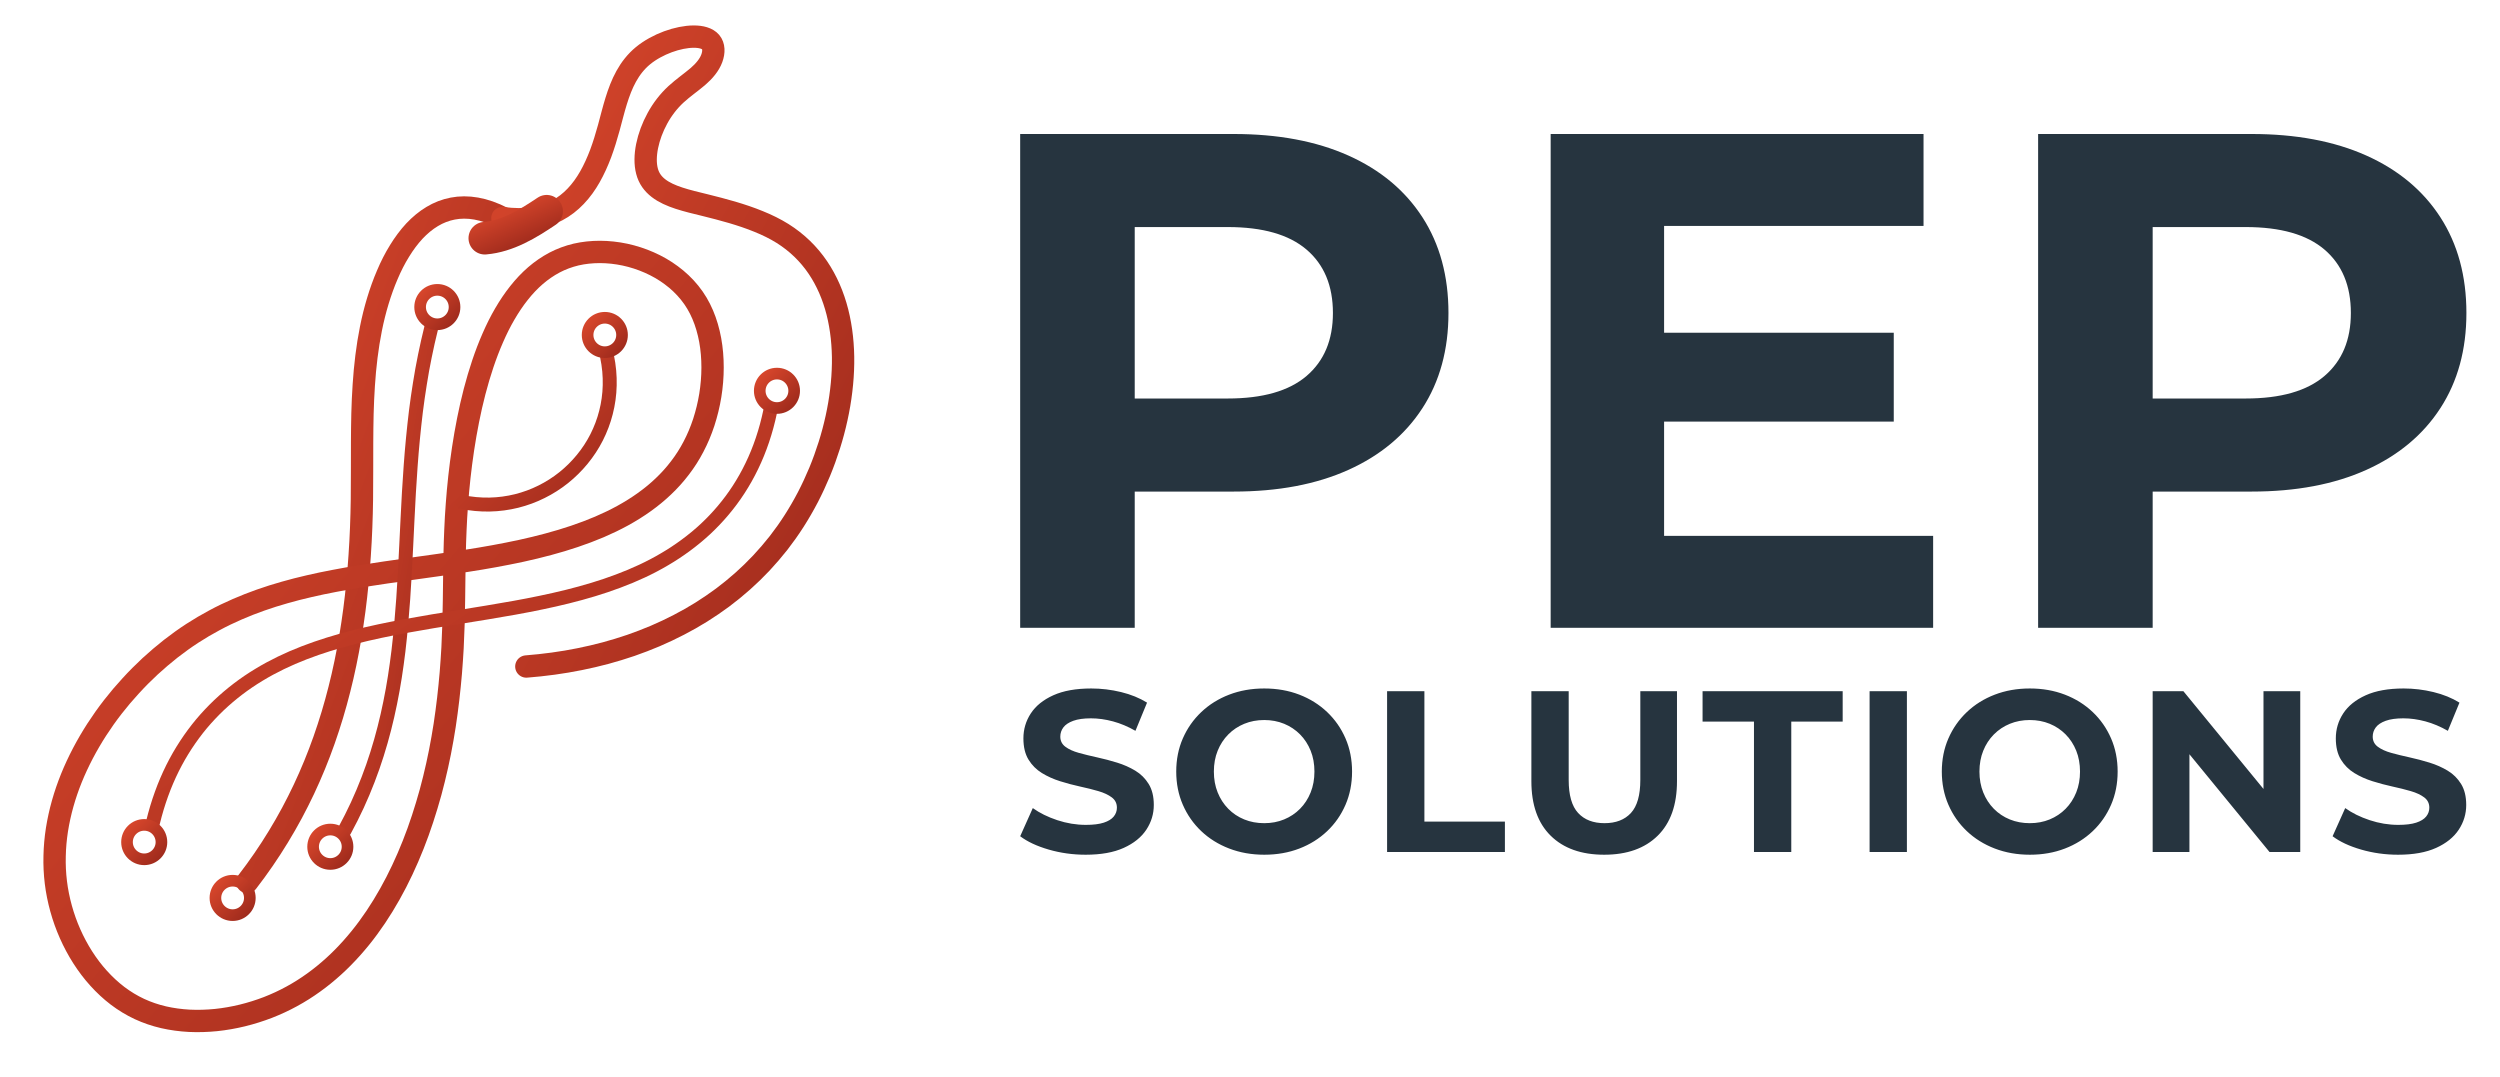
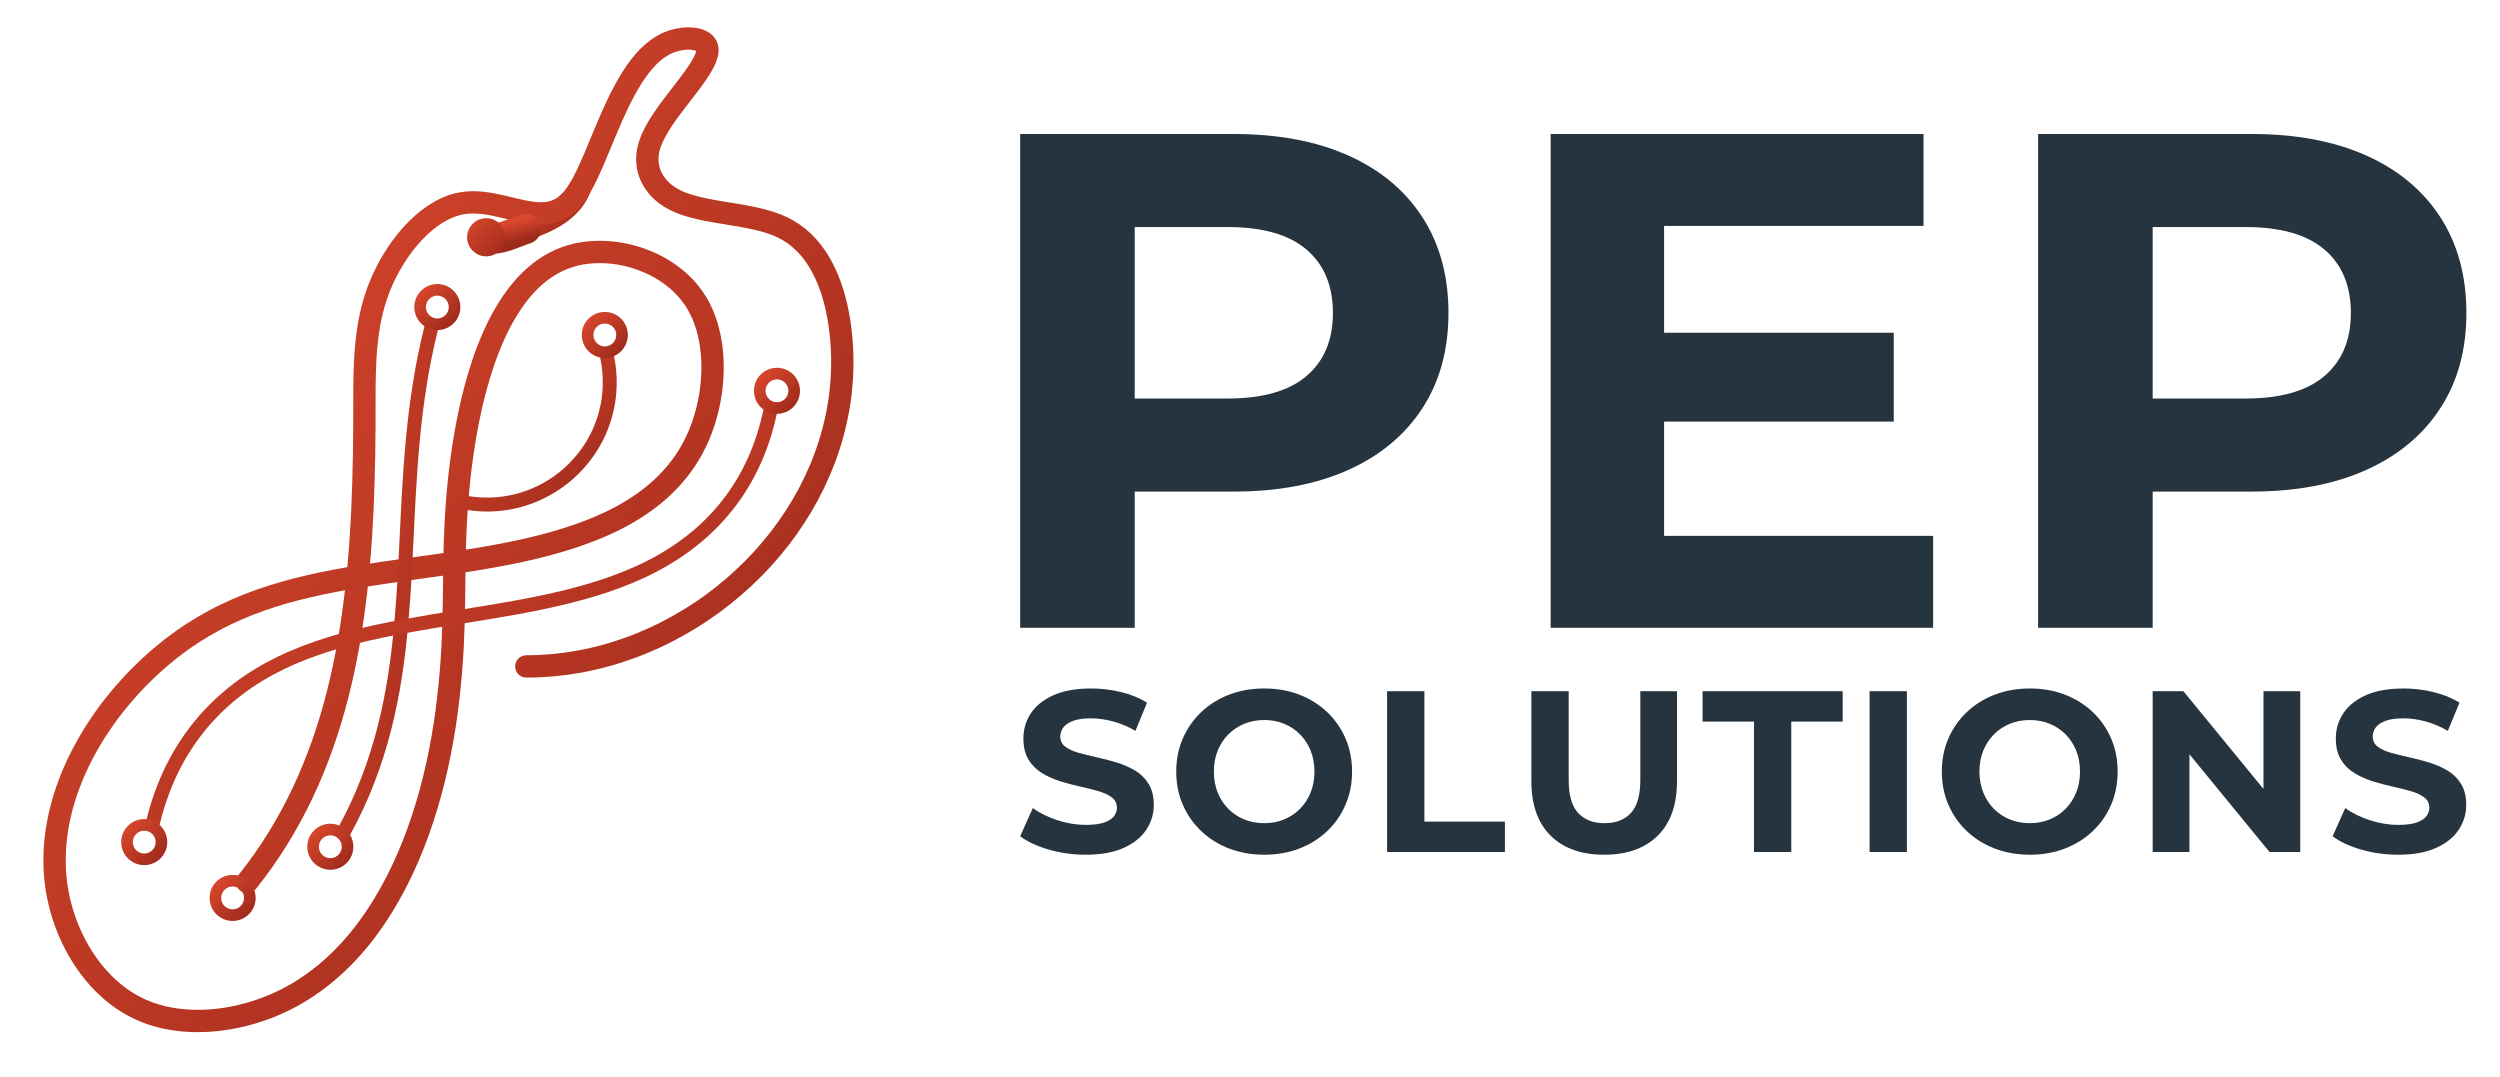
<svg xmlns="http://www.w3.org/2000/svg" viewBox="0 0 446 192" fill="none" stroke-linecap="round" stroke-linejoin="round">
  <defs>
    <linearGradient id="g" x1="0" y1="0" x2="1" y2="1">
      <stop offset="0" stop-color="#D9472C" />
      <stop offset="1" stop-color="#9E2A1C" />
    </linearGradient>
  </defs>
  <g transform="translate(0 0) scale(0.83)">
    <g stroke="url(#g)" stroke-width="4.8" data-spesse="1">
-       <path d="M108.04 46.83 C106.04 45.8 104.15 45.15 102.36 44.83 C100.57 44.51 98.89 44.53 97.32 44.83 C95.74 45.13 94.27 45.71 92.89 46.54 C91.52 47.36 90.25 48.42 89.08 49.66 C87.92 50.91 86.85 52.35 85.88 53.93 C84.9 55.51 84.03 57.22 83.26 59.04 C82.48 60.85 81.8 62.75 81.21 64.7 C80.62 66.65 80.13 68.64 79.73 70.64 C79.33 72.63 79.01 74.65 78.76 76.67 C78.51 78.7 78.32 80.73 78.19 82.78 C78.05 84.82 77.97 86.87 77.91 88.92 C77.86 90.97 77.84 93.03 77.83 95.08 C77.82 97.13 77.82 99.18 77.82 101.23 C77.82 103.27 77.81 105.31 77.79 107.34 C77.76 109.37 77.71 111.38 77.63 113.39 C77.55 115.39 77.45 117.39 77.31 119.37 C77.18 121.35 77.02 123.32 76.83 125.28 C76.64 127.24 76.42 129.18 76.17 131.11 C75.91 133.04 75.63 134.96 75.31 136.87 C74.99 138.78 74.63 140.67 74.24 142.55 C73.85 144.43 73.42 146.29 72.95 148.14 C72.48 149.99 71.98 151.83 71.43 153.65 C70.88 155.47 70.29 157.28 69.66 159.07 C69.03 160.86 68.35 162.64 67.63 164.4 C66.91 166.16 66.14 167.9 65.33 169.63 C64.51 171.36 63.65 173.07 62.74 174.77 C61.83 176.46 60.87 178.14 59.85 179.81 C58.84 181.47 57.78 183.11 56.66 184.74 C55.54 186.37 54.37 187.98 53.14 189.57" />
-       <path d="M107.99 46.87 C110.42 47.2 112.59 47.2 114.53 46.91 C116.48 46.63 118.19 46.06 119.72 45.25 C121.24 44.45 122.57 43.41 123.74 42.18 C124.91 40.96 125.92 39.55 126.8 38 C127.68 36.45 128.44 34.76 129.11 32.99 C129.77 31.21 130.34 29.35 130.86 27.45 C131.38 25.55 131.85 23.62 132.43 21.74 C133.01 19.87 133.68 18.06 134.6 16.4 C135.52 14.74 136.68 13.23 138.21 11.97 C139.75 10.71 141.64 9.69 143.56 8.98 C145.48 8.27 147.43 7.88 149.07 7.87 C150.71 7.86 152.05 8.23 152.75 9.05 C153.45 9.88 153.5 11.18 152.99 12.55 C152.49 13.91 151.4 15.26 149.98 16.47 C148.56 17.68 146.85 18.85 145.29 20.28 C143.73 21.72 142.36 23.49 141.31 25.42 C140.25 27.35 139.49 29.42 139.09 31.39 C138.69 33.37 138.66 35.25 139.07 36.8 C139.47 38.35 140.34 39.52 141.53 40.44 C142.73 41.37 144.25 42.04 145.96 42.6 C147.67 43.16 149.56 43.61 151.5 44.08 C153.44 44.56 155.42 45.07 157.37 45.64 C159.32 46.22 161.25 46.86 163.07 47.61 C164.9 48.35 166.63 49.2 168.2 50.18 C169.76 51.16 171.17 52.27 172.43 53.49 C173.69 54.71 174.81 56.05 175.78 57.48 C176.75 58.91 177.58 60.44 178.28 62.04 C178.98 63.65 179.55 65.33 179.99 67.07 C180.43 68.82 180.75 70.62 180.95 72.47 C181.15 74.33 181.24 76.22 181.21 78.14 C181.18 80.06 181.05 82.01 180.81 83.97 C180.58 85.93 180.24 87.9 179.81 89.86 C179.38 91.83 178.86 93.78 178.25 95.71 C177.64 97.64 176.95 99.55 176.18 101.42 C175.4 103.28 174.56 105.11 173.64 106.88 C172.72 108.64 171.73 110.35 170.68 111.99 C169.63 113.63 168.52 115.19 167.35 116.7 C166.17 118.2 164.94 119.63 163.66 121 C162.37 122.37 161.03 123.67 159.64 124.91 C158.25 126.15 156.81 127.32 155.33 128.43 C153.84 129.53 152.31 130.58 150.74 131.56 C149.17 132.54 147.55 133.46 145.9 134.31 C144.25 135.17 142.56 135.96 140.84 136.7 C139.12 137.43 137.37 138.1 135.59 138.72 C133.8 139.33 131.99 139.88 130.16 140.38 C128.33 140.87 126.47 141.3 124.59 141.68 C122.71 142.06 120.82 142.38 118.9 142.64 C116.99 142.9 115.06 143.11 113.13 143.26" />
+       <path d="M124.6 40.6 C123.51 43.28 121.49 45.16 119.12 46.58 C116.75 48 114.02 48.96 111.5 49.8" />
+       <path d="M53.14 189.56 C54.35 188.04 55.51 186.5 56.62 184.93 C57.72 183.36 58.77 181.77 59.76 180.16 C60.76 178.55 61.7 176.92 62.59 175.27 C63.49 173.62 64.33 171.95 65.13 170.26 C65.92 168.57 66.67 166.86 67.37 165.14 C68.08 163.42 68.74 161.67 69.36 159.92 C69.97 158.16 70.55 156.39 71.09 154.6 C71.63 152.81 72.12 151 72.59 149.19 C73.05 147.37 73.47 145.54 73.87 143.69 C74.26 141.85 74.62 139.99 74.95 138.12 C75.28 136.25 75.57 134.37 75.84 132.48 C76.11 130.59 76.35 128.69 76.57 126.78 C76.79 124.87 76.98 122.95 77.14 121.02 C77.31 119.1 77.46 117.16 77.58 115.22 C77.71 113.27 77.82 111.32 77.91 109.37 C77.99 107.41 78.07 105.45 78.12 103.48 C78.18 101.51 78.22 99.54 78.26 97.57 C78.29 95.59 78.31 93.61 78.32 91.63 C78.33 89.65 78.33 87.67 78.33 85.68 C78.33 83.7 78.34 81.71 78.4 79.74 C78.47 77.77 78.57 75.8 78.77 73.85 C78.97 71.9 79.25 69.97 79.66 68.06 C80.07 66.15 80.6 64.26 81.3 62.4 C82 60.55 82.84 58.73 83.81 57 C84.78 55.28 85.87 53.64 87.06 52.13 C88.24 50.63 89.52 49.27 90.86 48.09 C92.2 46.91 93.6 45.92 95.04 45.17 C96.48 44.41 97.95 43.9 99.43 43.67 C100.9 43.43 102.39 43.46 103.86 43.62 C105.34 43.79 106.8 44.1 108.24 44.44 C109.68 44.78 111.09 45.14 112.45 45.42 C113.82 45.69 115.14 45.88 116.4 45.87 C117.66 45.86 118.86 45.63 119.97 45.12 C121.09 44.61 122.1 43.81 123.01 42.73 C123.93 41.66 124.75 40.33 125.54 38.8 C126.33 37.28 127.09 35.57 127.86 33.75 C128.63 31.92 129.42 29.98 130.25 28.02 C131.07 26.05 131.94 24.07 132.86 22.15 C133.79 20.24 134.77 18.39 135.84 16.7 C136.9 15.02 138.05 13.5 139.3 12.23 C140.56 10.96 141.91 9.95 143.4 9.28 C144.88 8.61 146.47 8.29 147.88 8.27 C149.29 8.26 150.52 8.56 151.27 9.14 C152.02 9.72 152.22 10.59 151.94 11.69 C151.65 12.79 150.93 14.11 149.94 15.58 C148.96 17.05 147.71 18.66 146.4 20.35 C145.1 22.03 143.73 23.79 142.54 25.56 C141.35 27.33 140.33 29.12 139.73 30.85 C139.13 32.59 138.99 34.28 139.28 35.85 C139.58 37.42 140.29 38.86 141.33 40.1 C142.36 41.33 143.71 42.34 145.28 43.1 C146.86 43.85 148.65 44.39 150.56 44.82 C152.47 45.25 154.5 45.58 156.54 45.91 C158.58 46.24 160.64 46.57 162.6 47.03 C164.57 47.48 166.46 48.05 168.15 48.86 C169.84 49.66 171.33 50.72 172.64 51.97 C173.95 53.22 175.08 54.66 176.04 56.26 C177 57.85 177.8 59.58 178.46 61.41 C179.12 63.23 179.63 65.15 180.02 67.1 C180.41 69.06 180.68 71.05 180.85 73.02 C181.01 75 181.07 76.96 181.04 78.91 C181 80.85 180.86 82.78 180.64 84.69 C180.41 86.59 180.08 88.48 179.67 90.34 C179.26 92.2 178.77 94.03 178.18 95.83 C177.6 97.64 176.94 99.41 176.19 101.15 C175.45 102.89 174.63 104.6 173.74 106.27 C172.84 107.94 171.87 109.57 170.84 111.16 C169.81 112.75 168.7 114.3 167.54 115.8 C166.37 117.3 165.14 118.75 163.86 120.16 C162.57 121.56 161.23 122.92 159.83 124.22 C158.44 125.52 156.99 126.77 155.49 127.96 C154 129.15 152.46 130.28 150.87 131.35 C149.29 132.42 147.66 133.42 145.99 134.36 C144.33 135.3 142.63 136.18 140.89 136.98 C139.16 137.78 137.39 138.52 135.6 139.17 C133.81 139.83 131.99 140.42 130.15 140.92 C128.31 141.43 126.44 141.85 124.56 142.2 C122.68 142.54 120.79 142.8 118.88 142.98 C116.97 143.15 115.05 143.24 113.13 143.24" />
      <path d="M98.21 108.37 C98.35 106.49 98.52 104.54 98.74 102.55 C98.96 100.56 99.22 98.53 99.53 96.48 C99.84 94.43 100.2 92.36 100.61 90.3 C101.02 88.24 101.48 86.19 102.01 84.16 C102.54 82.14 103.12 80.15 103.77 78.22 C104.42 76.28 105.14 74.4 105.93 72.6 C106.71 70.8 107.57 69.08 108.51 67.47 C109.45 65.86 110.46 64.35 111.56 62.97 C112.65 61.59 113.83 60.34 115.1 59.24 C116.37 58.15 117.73 57.21 119.18 56.44 C120.63 55.68 122.18 55.1 123.82 54.71 C125.47 54.33 127.2 54.15 128.97 54.15 C130.74 54.16 132.54 54.35 134.32 54.73 C136.1 55.11 137.86 55.68 139.54 56.42 C141.22 57.16 142.82 58.07 144.28 59.16 C145.75 60.24 147.08 61.5 148.22 62.91 C149.37 64.33 150.31 65.91 151.04 67.63 C151.77 69.34 152.3 71.18 152.65 73.09 C153 75.01 153.16 76.99 153.16 78.99 C153.16 80.99 152.99 83.01 152.67 84.99 C152.35 86.97 151.87 88.91 151.27 90.77 C150.66 92.62 149.92 94.38 149.06 96.01 C148.21 97.65 147.23 99.17 146.14 100.59 C145.06 102.01 143.87 103.33 142.58 104.55 C141.3 105.77 139.92 106.9 138.46 107.94 C137 108.99 135.46 109.94 133.85 110.83 C132.24 111.71 130.56 112.52 128.83 113.26 C127.09 114 125.3 114.67 123.47 115.29 C121.64 115.91 119.76 116.47 117.86 116.98 C115.95 117.5 114.02 117.96 112.06 118.39 C110.11 118.81 108.14 119.2 106.16 119.56 C104.19 119.92 102.21 120.25 100.24 120.55 C98.26 120.86 96.3 121.15 94.36 121.43 C92.41 121.71 90.48 121.98 88.57 122.24 C86.65 122.51 84.76 122.77 82.88 123.05 C80.99 123.32 79.13 123.6 77.29 123.9 C75.44 124.2 73.61 124.52 71.8 124.87 C69.99 125.21 68.2 125.59 66.43 126 C64.65 126.41 62.9 126.85 61.17 127.35 C59.43 127.84 57.72 128.38 56.02 128.98 C54.33 129.58 52.65 130.23 51 130.95 C49.35 131.67 47.71 132.45 46.1 133.32 C44.49 134.18 42.9 135.11 41.33 136.13 C39.76 137.15 38.22 138.26 36.7 139.44 C35.19 140.63 33.71 141.89 32.27 143.21 C30.84 144.54 29.44 145.94 28.11 147.4 C26.77 148.85 25.48 150.37 24.26 151.94 C23.04 153.51 21.89 155.13 20.81 156.8 C19.74 158.46 18.74 160.17 17.82 161.92 C16.91 163.66 16.08 165.44 15.35 167.24 C14.62 169.05 13.99 170.88 13.47 172.73 C12.95 174.58 12.54 176.45 12.24 178.33 C11.95 180.21 11.78 182.1 11.74 183.99 C11.69 185.88 11.78 187.77 12.01 189.66 C12.24 191.55 12.62 193.43 13.13 195.28 C13.64 197.13 14.29 198.95 15.07 200.71 C15.85 202.47 16.76 204.17 17.78 205.77 C18.81 207.38 19.95 208.89 21.21 210.28 C22.46 211.66 23.82 212.93 25.28 214.04 C26.75 215.15 28.31 216.1 29.96 216.87 C31.61 217.64 33.36 218.23 35.16 218.65 C36.96 219.06 38.82 219.31 40.7 219.41 C42.59 219.5 44.51 219.44 46.42 219.25 C48.33 219.05 50.23 218.72 52.11 218.26 C53.98 217.8 55.82 217.22 57.59 216.54 C59.36 215.85 61.06 215.06 62.69 214.17 C64.33 213.28 65.89 212.29 67.39 211.21 C68.89 210.14 70.32 208.97 71.69 207.73 C73.06 206.49 74.37 205.16 75.61 203.77 C76.85 202.38 78.04 200.92 79.16 199.39 C80.28 197.87 81.34 196.29 82.34 194.65 C83.34 193.02 84.29 191.33 85.18 189.6 C86.07 187.88 86.9 186.1 87.68 184.3 C88.46 182.5 89.19 180.66 89.86 178.8 C90.53 176.94 91.15 175.05 91.72 173.15 C92.3 171.25 92.82 169.34 93.29 167.41 C93.76 165.49 94.19 163.57 94.57 161.64 C94.95 159.72 95.28 157.8 95.58 155.89 C95.87 153.98 96.12 152.09 96.34 150.21 C96.56 148.33 96.74 146.47 96.9 144.63 C97.05 142.8 97.17 140.99 97.27 139.22 C97.36 137.44 97.43 135.71 97.48 134.01 C97.53 132.3 97.56 130.63 97.58 128.98 C97.61 127.32 97.62 125.67 97.64 124.01 C97.66 122.36 97.68 120.69 97.72 119 C97.76 117.31 97.81 115.59 97.89 113.83 C97.96 112.06 98.07 110.25 98.21 108.37 Z" />
    </g>
-     <g stroke="url(#g)" stroke-width="7.0" data-linguetta="1">
-       <path d="M117.5 45.4 C115.5 46.74 113.41 48.09 111.2 49.15 C108.99 50.21 106.67 50.99 104.2 51.2" />
+     <g stroke="url(#g)" stroke-width="6.5" data-linguetta="1">
+       <path d="M113 49.2 C111.64 49.61 110.25 50.25 108.84 50.72 C107.42 51.18 105.98 51.48 104.5 51.2" />
    </g>
+     <circle cx="104.5" cy="51.0" r="4.1" fill="url(#g)" data-bulbo="1" />
    <g stroke="url(#g)" stroke-width="3.0" data-piste="1">
      <path d="M92.69 70.46 C92.19 72.48 91.73 74.49 91.33 76.49 C90.92 78.49 90.56 80.48 90.25 82.46 C89.93 84.44 89.65 86.42 89.4 88.39 C89.16 90.36 88.95 92.31 88.76 94.27 C88.57 96.22 88.41 98.17 88.27 100.1 C88.13 102.04 88 103.97 87.89 105.9 C87.78 107.82 87.68 109.74 87.59 111.65 C87.49 113.57 87.4 115.47 87.31 117.37 C87.21 119.27 87.12 121.17 87.02 123.06 C86.91 124.94 86.8 126.83 86.67 128.71 C86.54 130.59 86.39 132.46 86.22 134.33 C86.05 136.2 85.86 138.06 85.64 139.92 C85.41 141.78 85.16 143.64 84.87 145.49 C84.58 147.34 84.25 149.19 83.87 151.04 C83.5 152.88 83.08 154.72 82.61 156.56 C82.14 158.4 81.62 160.24 81.04 162.07 C80.46 163.9 79.83 165.73 79.12 167.56 C78.42 169.39 77.65 171.21 76.81 173.04 C75.97 174.86 75.05 176.68 74.06 178.5" />
      <path d="M165.55 88.39 C165.1 90.55 164.54 92.61 163.88 94.57 C163.22 96.53 162.46 98.4 161.6 100.17 C160.75 101.94 159.8 103.62 158.77 105.21 C157.74 106.8 156.62 108.3 155.43 109.71 C154.24 111.13 152.97 112.45 151.64 113.7 C150.3 114.94 148.9 116.1 147.43 117.18 C145.97 118.26 144.45 119.27 142.87 120.19 C141.3 121.12 139.68 121.97 138.01 122.75 C136.34 123.53 134.62 124.25 132.87 124.9 C131.12 125.56 129.34 126.16 127.52 126.71 C125.7 127.26 123.86 127.77 121.99 128.23 C120.12 128.7 118.22 129.12 116.31 129.52 C114.41 129.92 112.48 130.29 110.55 130.64 C108.61 130.99 106.67 131.32 104.73 131.64 C102.78 131.96 100.83 132.27 98.89 132.59 C96.94 132.9 95 133.21 93.07 133.53 C91.13 133.85 89.2 134.19 87.29 134.54 C85.38 134.89 83.48 135.26 81.6 135.66 C79.73 136.06 77.87 136.49 76.03 136.96 C74.2 137.43 72.39 137.93 70.62 138.49 C68.84 139.05 67.1 139.65 65.39 140.31 C63.68 140.97 62.01 141.69 60.38 142.48 C58.75 143.27 57.17 144.12 55.63 145.06 C54.09 145.99 52.6 147 51.17 148.09 C49.74 149.18 48.36 150.35 47.04 151.6 C45.73 152.85 44.48 154.18 43.29 155.59 C42.11 157.01 41 158.51 39.96 160.1 C38.92 161.68 37.96 163.36 37.08 165.12 C36.21 166.88 35.41 168.73 34.71 170.68 C34.01 172.62 33.4 174.65 32.88 176.78" />
      <path d="M130.48 76.62 C130.92 78.73 131.1 80.79 131.05 82.81 C131.01 84.82 130.73 86.77 130.25 88.65 C129.78 90.52 129.09 92.31 128.24 94 C127.38 95.69 126.34 97.27 125.15 98.72 C123.96 100.17 122.62 101.5 121.16 102.67 C119.69 103.84 118.1 104.86 116.4 105.7 C114.71 106.55 112.91 107.21 111.04 107.68 C109.17 108.14 107.23 108.41 105.23 108.45 C103.24 108.49 101.19 108.3 99.12 107.87" />
    </g>
    <g stroke="url(#g)" stroke-width="2.5" data-nodi="1">
      <circle cx="94" cy="66" r="3.7" />
      <circle cx="130" cy="72" r="3.7" />
      <circle cx="167" cy="84" r="3.7" />
      <circle cx="31" cy="181" r="3.7" />
      <circle cx="50" cy="193" r="3.7" />
      <circle cx="71" cy="182" r="3.7" />
    </g>
  </g>
  <g fill="#26343F">
    <path transform="translate(171.56 112.00) scale(0.12585)" d="M82.946 0.0V-700.0H385.552Q479.932 -700.0 548.113 -669.509Q616.294 -639.017 653.183 -581.931Q690.071 -524.844 690.071 -446.258Q690.071 -368.275 653.183 -311.387Q616.294 -254.499 548.113 -223.809Q479.932 -193.119 385.552 -193.119H172.915L245.331 -265.759V0.0ZM245.331 -248.207 172.915 -325.037H377.19Q451.533 -325.037 488.911 -356.993Q526.289 -388.949 526.289 -446.258Q526.289 -504.17 488.911 -536.126Q451.533 -568.082 377.19 -568.082H172.915L245.331 -644.912ZM834.946 0.0V-700.0H1363.518V-569.669H995.745V-130.331H1377.122V0.0ZM983.969 -292.326V-418.277H1321.312V-292.326ZM1525.946 0.0V-700.0H1828.552Q1922.932 -700.0 1991.113 -669.509Q2059.294 -639.017 2096.183 -581.931Q2133.071 -524.844 2133.071 -446.258Q2133.071 -368.275 2096.183 -311.387Q2059.294 -254.499 1991.113 -223.809Q1922.932 -193.119 1828.552 -193.119H1615.915L1688.331 -265.759V0.0ZM1688.331 -248.207 1615.915 -325.037H1820.19Q1894.533 -325.037 1931.911 -356.993Q1969.289 -388.949 1969.289 -446.258Q1969.289 -504.17 1931.911 -536.126Q1894.533 -568.082 1820.19 -568.082H1615.915L1688.331 -644.912Z" />
    <path transform="translate(180.85 152.00) scale(0.04099)" d="M313.173 11.776Q229.397 11.776 152.224 -10.637Q75.051 -33.051 28.085 -68.671L82.966 -191.192Q127.535 -159.175 189.337 -138.658Q251.139 -118.141 313.966 -118.141Q362.448 -118.141 391.904 -127.77Q421.36 -137.399 435.187 -154.347Q449.014 -171.294 449.014 -192.949Q449.014 -221.0 426.808 -237.732Q404.601 -254.465 368.592 -264.982Q332.584 -275.499 289.17 -284.904Q245.757 -294.309 202.145 -308.007Q158.533 -321.706 122.524 -343.8Q86.516 -365.895 64.309 -402.188Q42.102 -438.482 42.102 -494.482Q42.102 -554.051 74.378 -603.327Q106.654 -652.603 172.215 -682.19Q237.776 -711.776 337.329 -711.776Q402.898 -711.776 467.071 -696.173Q531.243 -680.569 580.209 -650.173L529.725 -527.445Q481.346 -555.255 431.94 -568.557Q382.535 -581.859 335.932 -581.859Q288.657 -581.859 259.003 -571.031Q229.348 -560.204 216.021 -542.36Q202.694 -524.516 202.694 -502.258Q202.694 -474.603 224.9 -458.069Q247.107 -441.535 283.116 -431.518Q319.124 -421.501 362.736 -411.993Q406.348 -402.484 449.762 -389.088Q493.175 -375.691 529.184 -353.898Q565.192 -332.105 587.399 -296.01Q609.606 -259.915 609.606 -204.915Q609.606 -146.346 577.028 -97.069Q544.45 -47.793 478.786 -18.009Q413.122 11.776 313.173 11.776ZM1090.519 11.776Q1007.866 11.776 937.648 -15.224Q867.431 -42.224 815.939 -91.12Q764.448 -140.017 735.853 -205.953Q707.258 -271.888 707.258 -350.187Q707.258 -428.486 735.854 -494.149Q764.45 -559.813 816.017 -608.882Q867.584 -657.95 937.565 -684.863Q1007.546 -711.776 1090.19 -711.776Q1173.173 -711.776 1242.811 -684.971Q1312.449 -658.165 1363.887 -609.291Q1415.326 -560.416 1443.922 -494.544Q1472.518 -428.673 1472.518 -350.127Q1472.518 -271.581 1443.923 -205.497Q1415.329 -139.414 1363.889 -90.624Q1312.449 -41.835 1242.811 -15.029Q1173.173 11.776 1090.519 11.776ZM1090.172 -125.521Q1137.068 -125.521 1176.776 -141.835Q1216.483 -158.148 1246.085 -188.101Q1275.686 -218.054 1292.211 -259.183Q1308.737 -300.313 1308.737 -350.182Q1308.737 -400.051 1292.279 -440.947Q1275.821 -481.843 1246.191 -511.829Q1216.561 -541.815 1176.832 -558.147Q1137.104 -574.479 1090.208 -574.479Q1043.312 -574.479 1003.425 -558.127Q963.538 -541.776 933.804 -511.754Q904.07 -481.732 887.555 -440.789Q871.039 -399.846 871.039 -350.199Q871.039 -300.552 887.527 -259.423Q904.014 -218.293 933.698 -188.131Q963.382 -157.969 1003.329 -141.745Q1043.276 -125.521 1090.172 -125.521ZM1624.946 0.0V-700.0H1787.331V-132.314H2137.725V0.0ZM2569.81 11.776Q2420.878 11.776 2336.912 -71.0Q2252.946 -153.776 2252.946 -308.363V-700.0H2415.331V-313.552Q2415.331 -214.243 2456.399 -169.882Q2497.467 -125.521 2571.207 -125.521Q2645.343 -125.521 2686.213 -169.882Q2727.082 -214.243 2727.082 -313.552V-700.0H2886.674V-308.363Q2886.674 -153.776 2802.708 -71.0Q2718.742 11.776 2569.81 11.776ZM3221.706 0.0V-567.686H2998.0V-700H3607.796V-567.686H3384.09V0.0ZM3724.946 0.0V-700.0H3887.331V0.0ZM4422.519 11.776Q4339.866 11.776 4269.648 -15.224Q4199.431 -42.224 4147.939 -91.12Q4096.448 -140.017 4067.853 -205.953Q4039.258 -271.888 4039.258 -350.187Q4039.258 -428.486 4067.854 -494.149Q4096.45 -559.813 4148.017 -608.882Q4199.584 -657.95 4269.565 -684.863Q4339.546 -711.776 4422.19 -711.776Q4505.173 -711.776 4574.811 -684.971Q4644.449 -658.165 4695.887 -609.291Q4747.326 -560.416 4775.922 -494.544Q4804.518 -428.673 4804.518 -350.127Q4804.518 -271.581 4775.923 -205.497Q4747.329 -139.414 4695.889 -90.624Q4644.449 -41.835 4574.811 -15.029Q4505.173 11.776 4422.519 11.776ZM4422.172 -125.521Q4469.068 -125.521 4508.776 -141.835Q4548.483 -158.148 4578.085 -188.101Q4607.686 -218.054 4624.211 -259.183Q4640.737 -300.313 4640.737 -350.182Q4640.737 -400.051 4624.279 -440.947Q4607.821 -481.843 4578.191 -511.829Q4548.561 -541.815 4508.832 -558.147Q4469.104 -574.479 4422.208 -574.479Q4375.312 -574.479 4335.425 -558.127Q4295.538 -541.776 4265.804 -511.754Q4236.07 -481.732 4219.555 -440.789Q4203.039 -399.846 4203.039 -350.199Q4203.039 -300.552 4219.527 -259.423Q4236.014 -218.293 4265.698 -188.131Q4295.382 -157.969 4335.329 -141.745Q4375.276 -125.521 4422.172 -125.521ZM4956.946 0.0V-700.0H5090.606L5503.929 -195.558H5439.272V-700.0H5599.277V0.0H5465.618L5052.294 -504.442H5116.952V0.0ZM6025.173 11.776Q5941.397 11.776 5864.224 -10.637Q5787.051 -33.051 5740.085 -68.671L5794.966 -191.192Q5839.535 -159.175 5901.337 -138.658Q5963.139 -118.141 6025.966 -118.141Q6074.448 -118.141 6103.904 -127.77Q6133.36 -137.399 6147.187 -154.347Q6161.014 -171.294 6161.014 -192.949Q6161.014 -221.0 6138.808 -237.732Q6116.601 -254.465 6080.592 -264.982Q6044.584 -275.499 6001.17 -284.904Q5957.757 -294.309 5914.145 -308.007Q5870.533 -321.706 5834.524 -343.8Q5798.516 -365.895 5776.309 -402.188Q5754.102 -438.482 5754.102 -494.482Q5754.102 -554.051 5786.378 -603.327Q5818.654 -652.603 5884.215 -682.19Q5949.776 -711.776 6049.329 -711.776Q6114.898 -711.776 6179.071 -696.173Q6243.243 -680.569 6292.209 -650.173L6241.725 -527.445Q6193.346 -555.255 6143.94 -568.557Q6094.535 -581.859 6047.932 -581.859Q6000.657 -581.859 5971.003 -571.031Q5941.348 -560.204 5928.021 -542.36Q5914.694 -524.516 5914.694 -502.258Q5914.694 -474.603 5936.9 -458.069Q5959.107 -441.535 5995.116 -431.518Q6031.124 -421.501 6074.736 -411.993Q6118.348 -402.484 6161.762 -389.088Q6205.175 -375.691 6241.184 -353.898Q6277.192 -332.105 6299.399 -296.01Q6321.606 -259.915 6321.606 -204.915Q6321.606 -146.346 6289.028 -97.069Q6256.45 -47.793 6190.786 -18.009Q6125.122 11.776 6025.173 11.776Z" />
  </g>
</svg>
